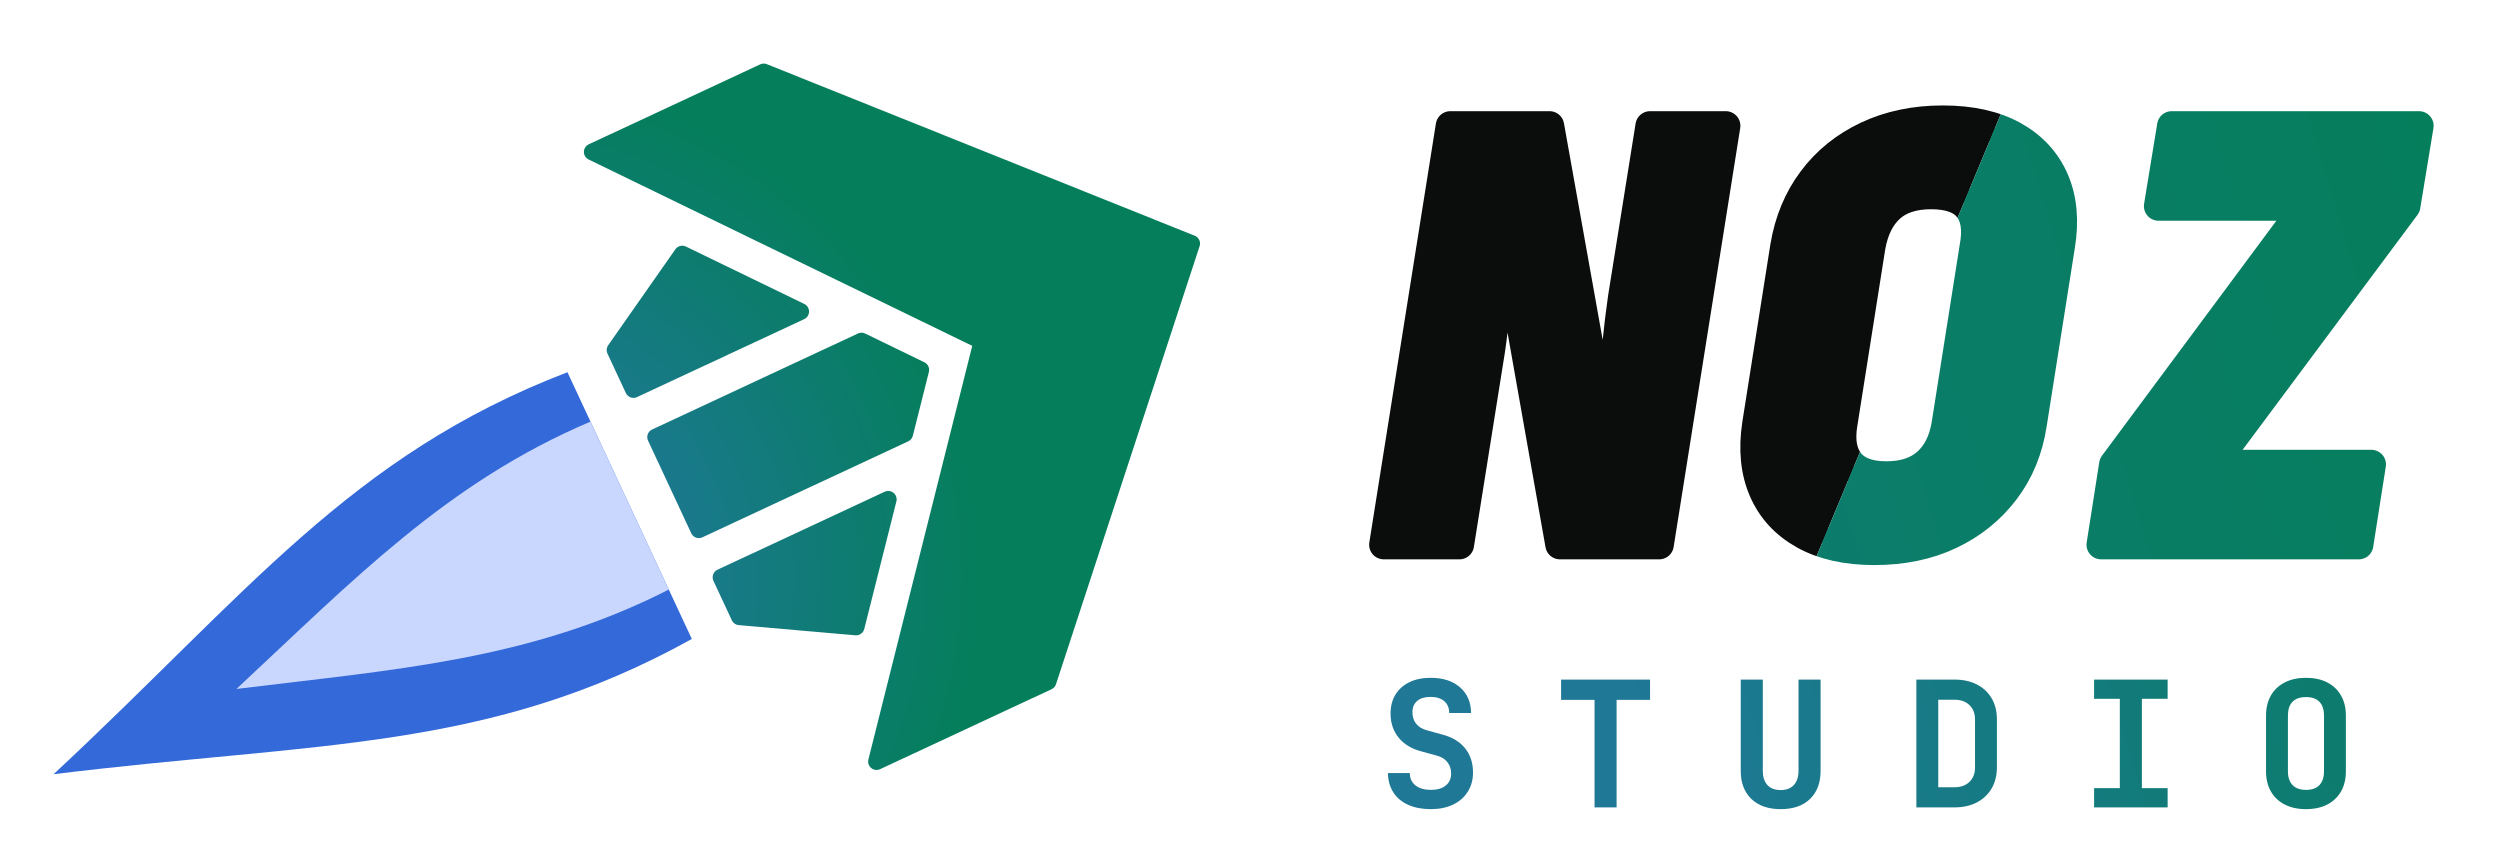
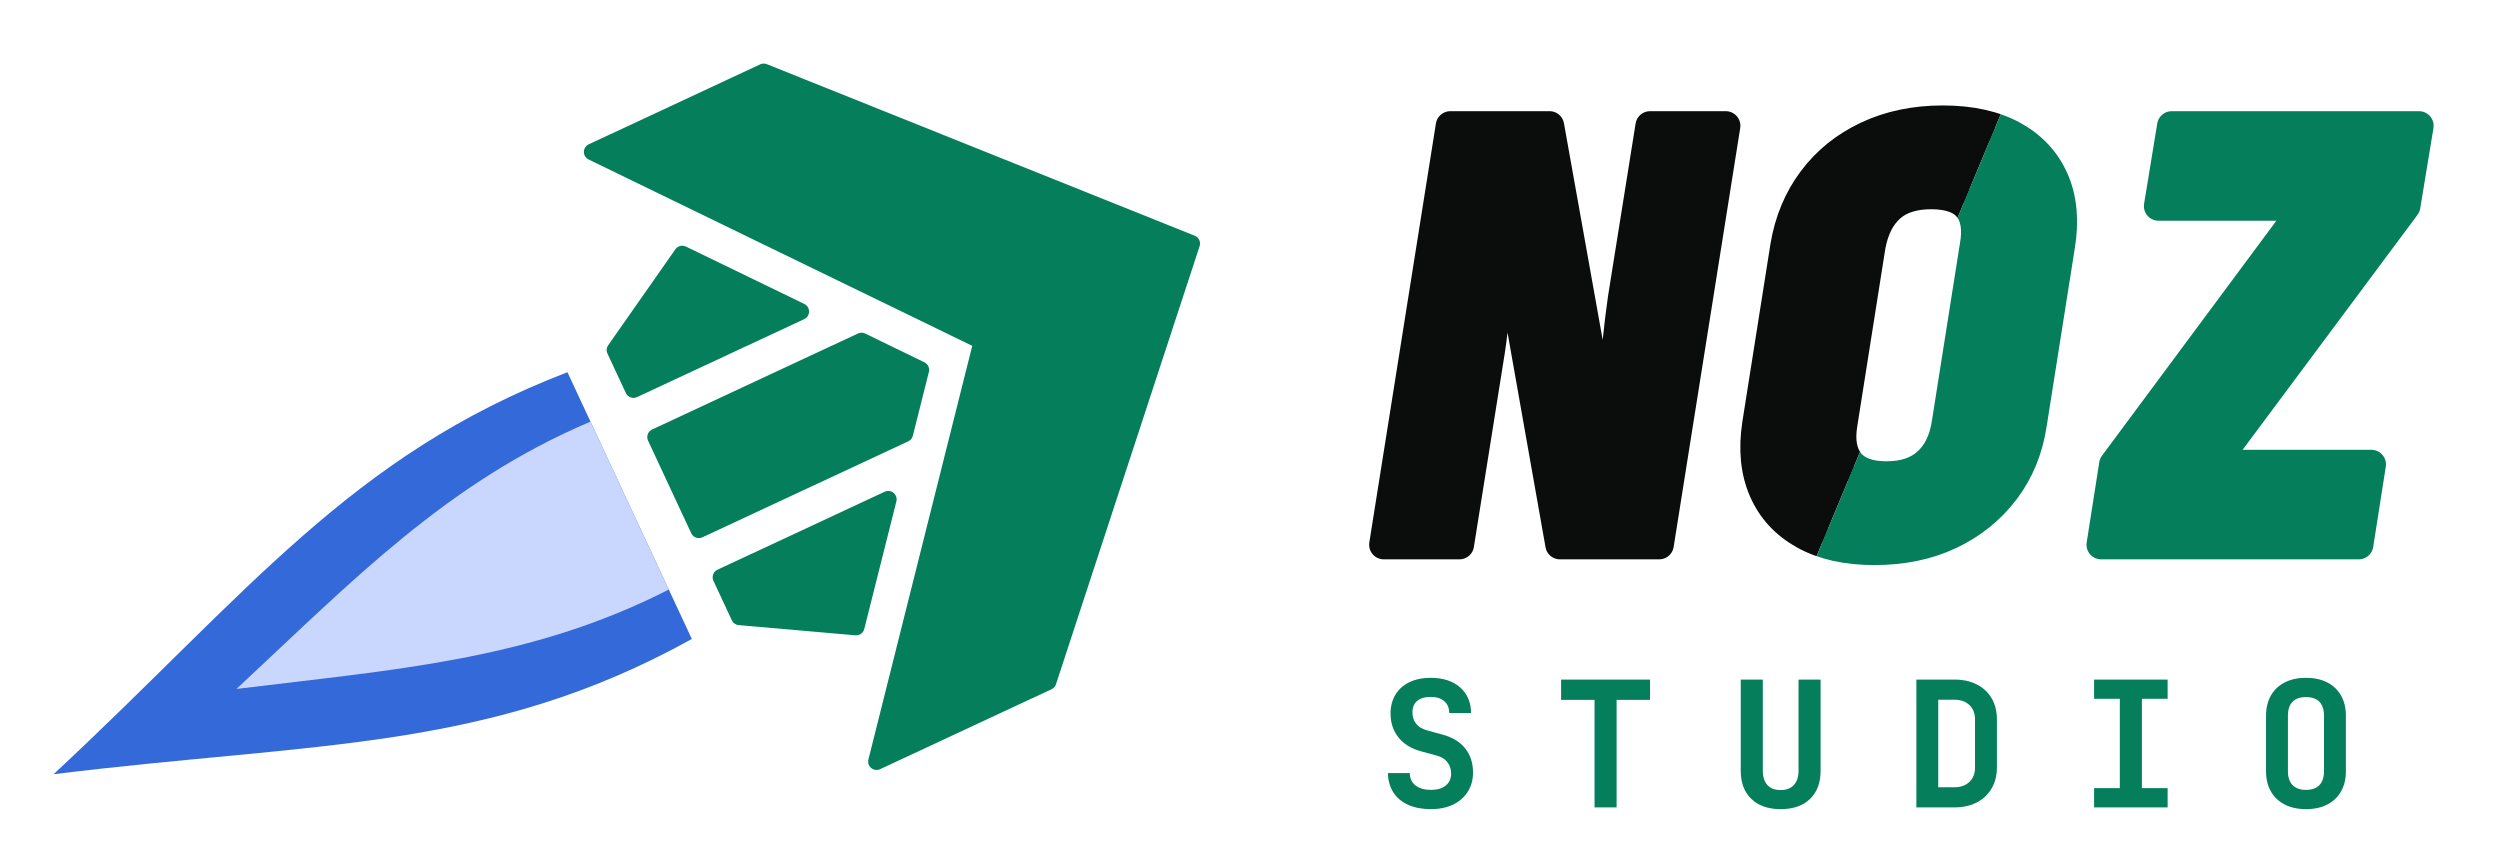
<svg xmlns="http://www.w3.org/2000/svg" viewBox="-27.61 72.00 513.61 178.00" width="514" height="178" role="img" aria-label="NOZ Studio">
  <defs>
-     <linearGradient id="nzlg" gradientUnits="userSpaceOnUse" x1="-60" y1="250" x2="470" y2="90">
-       <stop offset="0" stop-color="#1E7896" />
-       <stop offset="1" stop-color="#057E5C" />
-     </linearGradient>
    <clipPath id="nzl">
      <path d="M150 40H406.67L323.33 240H150Z" />
    </clipPath>
    <clipPath id="nzr">
      <path d="M406.67 40H600V240H323.33Z" />
    </clipPath>
  </defs>
  <g transform="translate(-19.61 84) scale(2.1608) translate(17.90 -12.94)">
    <g transform="rotate(-25 50 50)">
-       <defs>
-         <radialGradient id="nzglow" gradientUnits="userSpaceOnUse" cx="21.00" cy="50" r="66">
-           <stop offset="0" stop-color="#1E7896" />
-           <stop offset=".22" stop-color="#1E7896" />
-           <stop offset=".72" stop-color="#057E5C" />
-         </radialGradient>
-       </defs>
      <g transform="translate(37.0 50) scale(0.48 0.2593) translate(-166 -140)">
        <path d="M166 86C120 80 90 110 40 140C90 170 120 200 166 194Z" fill="#3469D9" />
        <path d="M166 106C135 104 110 122 80 140C110 158 135 176 166 174Z" fill="#C9D7FF" />
      </g>
-       <path d="M42.00 40.14L42.00 36.00L51.65 30.43L59.55 40.14Z" fill="url(#nzglow)" stroke="url(#nzglow)" stroke-width="1.6" stroke-linejoin="round" />
-       <path d="M42.00 54.86L42.00 45.14L63.61 45.14L67.56 50.00L63.61 54.86Z" fill="url(#nzglow)" stroke="url(#nzglow)" stroke-width="1.6" stroke-linejoin="round" />
-       <path d="M42.00 59.86L59.55 59.86L51.65 69.57L42.00 64.00Z" fill="url(#nzglow)" stroke="url(#nzglow)" stroke-width="1.6" stroke-linejoin="round" />
-       <path d="M96.00 50.00L66.00 18.00L48.00 18.00L74.00 50.00L48.00 82.00L66.00 82.00Z" fill="url(#nzglow)" stroke="url(#nzglow)" stroke-width="1.6" stroke-linejoin="round" />
+       <path d="M42.00 40.14L42.00 36.00L51.65 30.43L59.55 40.14Z" fill="#057E5C" stroke="#057E5C" stroke-width="1.6" stroke-linejoin="round" />
+       <path d="M42.00 54.86L42.00 45.14L63.61 45.14L67.56 50.00L63.61 54.86Z" fill="#057E5C" stroke="#057E5C" stroke-width="1.6" stroke-linejoin="round" />
+       <path d="M42.00 59.86L59.55 59.86L51.65 69.57L42.00 64.00Z" fill="#057E5C" stroke="#057E5C" stroke-width="1.6" stroke-linejoin="round" />
+       <path d="M96.00 50.00L66.00 18.00L48.00 18.00L74.00 50.00L48.00 82.00L66.00 82.00Z" fill="#057E5C" stroke="#057E5C" stroke-width="1.6" stroke-linejoin="round" />
    </g>
  </g>
  <path d="M272.26 184L256.69 184L270.38 97.86L290.79 97.86L302.71 164.53Q303.06 160.16 303.53 154.44Q304.01 148.72 304.60 143.00Q305.19 137.27 305.78 133.26L305.78 133.26L311.44 97.86L327.02 97.86L313.33 184L292.91 184L281.11 117.33Q280.88 121.11 280.46 126.30Q280.05 131.49 279.52 136.80Q278.99 142.11 278.28 146.24L278.28 146.24L272.26 184ZM357.57 185.18L357.57 185.18Q348.96 185.18 343.12 181.940Q337.28 178.69 334.74 172.85Q332.20 167.01 333.38 159.22L333.38 159.22L339.16 122.64Q340.46 114.85 344.83 109.01Q349.19 103.17 356.10 99.92Q363 96.68 371.61 96.68L371.61 96.68Q380.35 96.68 386.19 99.92Q392.03 103.17 394.57 109.01Q397.10 114.85 395.80 122.64L395.80 122.64L390.02 159.22Q388.84 167.01 384.42 172.85Q379.99 178.69 373.15 181.94Q366.30 185.18 357.57 185.18ZM360.05 169.84L360.05 169.84Q365.36 169.84 368.43 167.07Q371.50 164.29 372.32 159.22L372.32 159.22L378.10 122.64Q379.05 117.45 376.87 114.73Q374.68 112.02 369.25 112.02L369.25 112.02Q363.83 112.02 360.82 114.73Q357.81 117.45 356.86 122.64L356.86 122.64L351.08 159.22Q350.26 164.29 352.50 167.07Q354.74 169.84 360.05 169.84ZM457.16 184L404.18 184L406.77 167.48L446.18 114.38L415.98 114.38L418.69 97.86L469.55 97.86L466.83 114.38L427.30 167.48L459.75 167.48L457.16 184Z" fill="#0A0D0C" stroke="#0A0D0C" stroke-width="6" stroke-linejoin="round" clip-path="url(#nzl)" />
-   <path d="M272.26 184L256.69 184L270.38 97.86L290.79 97.86L302.71 164.53Q303.06 160.16 303.53 154.44Q304.01 148.72 304.60 143.00Q305.19 137.27 305.78 133.26L305.78 133.26L311.44 97.86L327.02 97.86L313.33 184L292.91 184L281.11 117.33Q280.88 121.11 280.46 126.30Q280.05 131.49 279.52 136.80Q278.99 142.11 278.28 146.24L278.28 146.24L272.26 184ZM357.57 185.18L357.57 185.18Q348.96 185.18 343.12 181.940Q337.28 178.69 334.74 172.85Q332.20 167.01 333.38 159.22L333.38 159.22L339.16 122.64Q340.46 114.85 344.83 109.01Q349.19 103.17 356.10 99.92Q363 96.68 371.61 96.68L371.61 96.68Q380.35 96.68 386.19 99.92Q392.03 103.17 394.57 109.01Q397.10 114.85 395.80 122.64L395.80 122.64L390.02 159.22Q388.84 167.01 384.42 172.85Q379.99 178.69 373.15 181.94Q366.30 185.18 357.57 185.18ZM360.05 169.84L360.05 169.84Q365.36 169.84 368.43 167.07Q371.50 164.29 372.32 159.22L372.32 159.22L378.10 122.64Q379.05 117.45 376.87 114.73Q374.68 112.02 369.25 112.02L369.25 112.02Q363.83 112.02 360.82 114.73Q357.81 117.45 356.86 122.64L356.86 122.64L351.08 159.22Q350.26 164.29 352.50 167.07Q354.74 169.84 360.05 169.84ZM457.16 184L404.18 184L406.77 167.48L446.18 114.38L415.98 114.38L418.69 97.86L469.55 97.86L466.83 114.38L427.30 167.48L459.75 167.48L457.16 184Z" fill="url(#nzlg)" stroke="url(#nzlg)" stroke-width="6" stroke-linejoin="round" clip-path="url(#nzr)" />
-   <path d="M-269.80 1L-269.80 1Q-277.30 1-282.80-1.50Q-288.30-4-291.25-8.65Q-294.20-13.30-294.30-19.60L-294.30-19.60L-281.80-19.60Q-281.80-15.10-278.55-12.55Q-275.30-10-269.70-10L-269.70-10Q-264.30-10-261.25-12.50Q-258.20-15-258.20-19.40L-258.20-19.40Q-258.20-23.10-260.35-25.85Q-262.50-28.60-266.50-29.60L-266.50-29.60L-274.90-31.90Q-283.50-34.10-288.15-39.80Q-292.80-45.50-292.80-53.60L-292.80-53.60Q-292.80-59.80-290-64.40Q-287.20-69-282.05-71.50Q-276.90-74-269.90-74L-269.90-74Q-259.30-74-253.10-68.55Q-246.90-63.10-246.80-53.90L-246.80-53.90L-259.30-53.90Q-259.30-58.20-262.10-60.65Q-264.90-63.10-270-63.10L-270-63.10Q-274.90-63.10-277.60-60.80Q-280.30-58.50-280.30-54.30L-280.30-54.30Q-280.30-50.50-278.25-47.85Q-276.20-45.20-272.30-44.10L-272.30-44.10L-263.60-41.70Q-254.90-39.50-250.30-33.85Q-245.70-28.20-245.70-19.90L-245.70-19.90Q-245.70-13.70-248.70-8.95Q-251.70-4.20-257.10-1.60Q-262.50 1-269.80 1ZM-163.70 0L-176.30 0L-176.30-61.40L-195.40-61.40L-195.40-73L-144.60-73L-144.60-61.40L-163.70-61.40L-163.70 0ZM-70 1L-70 1Q-80.70 1-86.75-4.85Q-92.80-10.70-92.80-20.80L-92.80-20.80L-92.80-73L-80.20-73L-80.20-20.90Q-80.20-15.70-77.60-12.80Q-75-9.90-70-9.90L-70-9.90Q-65.10-9.90-62.45-12.80Q-59.80-15.70-59.80-20.90L-59.80-20.90L-59.80-73L-47.20-73L-47.20-20.80Q-47.20-10.70-53.20-4.85Q-59.20 1-70 1ZM29.20 0L7.50 0L7.50-73L29.20-73Q36.60-73 42.050-70.20Q47.50-67.40 50.50-62.30Q53.50-57.20 53.50-50.20L53.50-50.20L53.50-22.90Q53.50-16 50.50-10.85Q47.50-5.70 42.05-2.85Q36.60 0 29.20 0L29.20 0ZM20-61.50L20-11.50L29.20-11.50Q34.60-11.50 37.80-14.55Q41-17.60 41-22.90L41-22.90L41-50.20Q41-55.40 37.80-58.45Q34.60-61.50 29.20-61.50L29.20-61.50L20-61.50ZM151 0L109 0L109-11L123.70-11L123.70-62L109-62L109-73L151-73L151-62L136.30-62L136.30-11L151-11L151 0ZM230 1L230 1Q223 1 217.85-1.65Q212.70-4.30 209.95-9.15Q207.20-14 207.20-20.60L207.20-20.60L207.20-52.40Q207.20-59 209.95-63.85Q212.70-68.70 217.85-71.35Q223-74 230-74L230-74Q237.10-74 242.20-71.35Q247.30-68.70 250.05-63.85Q252.80-59 252.80-52.50L252.80-52.50L252.80-20.60Q252.80-14 250.05-9.15Q247.30-4.300 242.20-1.65Q237.10 1 230 1ZM230-10L230-10Q235.10-10 237.70-12.75Q240.30-15.50 240.30-20.60L240.30-20.60L240.30-52.40Q240.30-57.60 237.70-60.30Q235.10-63 230-63L230-63Q224.90-63 222.30-60.30Q219.70-57.60 219.70-52.40L219.70-52.40L219.70-20.60Q219.70-15.50 222.35-12.75Q225-10 230-10Z" fill="url(#nzlg)" transform="translate(363.5 238) scale(0.36)" />
+   <path d="M272.26 184L256.69 184L270.38 97.86L290.79 97.86L302.71 164.53Q303.06 160.16 303.53 154.44Q304.01 148.72 304.60 143.00Q305.19 137.27 305.78 133.26L305.78 133.26L311.44 97.86L327.02 97.86L313.33 184L292.91 184L281.11 117.33Q280.88 121.11 280.46 126.30Q280.05 131.49 279.52 136.80Q278.99 142.11 278.28 146.24L278.28 146.24L272.26 184ZM357.57 185.18L357.57 185.18Q348.96 185.18 343.12 181.940Q337.28 178.69 334.74 172.85Q332.20 167.01 333.38 159.22L333.38 159.22L339.16 122.64Q340.46 114.85 344.83 109.01Q349.19 103.17 356.10 99.92Q363 96.68 371.61 96.68L371.61 96.68Q380.35 96.68 386.19 99.92Q392.03 103.17 394.57 109.01Q397.10 114.85 395.80 122.64L395.80 122.64L390.02 159.22Q388.84 167.01 384.42 172.85Q379.99 178.69 373.15 181.94Q366.30 185.18 357.57 185.18ZM360.05 169.84L360.05 169.84Q365.36 169.84 368.43 167.07Q371.50 164.29 372.32 159.22L372.32 159.22L378.10 122.64Q379.05 117.45 376.87 114.73Q374.68 112.02 369.25 112.02L369.25 112.02Q363.83 112.02 360.82 114.73Q357.81 117.45 356.86 122.64L356.86 122.64L351.08 159.22Q350.26 164.29 352.50 167.07Q354.74 169.84 360.05 169.84ZM457.16 184L404.18 184L406.77 167.48L446.18 114.38L415.98 114.38L418.69 97.86L469.55 97.86L466.83 114.38L427.30 167.48L459.75 167.48L457.16 184Z" fill="#057E5C" stroke="#057E5C" stroke-width="6" stroke-linejoin="round" clip-path="url(#nzr)" />
+   <path d="M-269.80 1L-269.80 1Q-277.30 1-282.80-1.50Q-288.30-4-291.25-8.65Q-294.20-13.30-294.30-19.60L-294.30-19.60L-281.80-19.60Q-281.80-15.10-278.55-12.55Q-275.30-10-269.70-10L-269.70-10Q-264.30-10-261.25-12.50Q-258.20-15-258.20-19.40L-258.20-19.40Q-258.20-23.10-260.35-25.85Q-262.50-28.60-266.50-29.60L-266.50-29.60L-274.90-31.90Q-283.50-34.10-288.15-39.80Q-292.80-45.50-292.80-53.60L-292.80-53.60Q-292.80-59.80-290-64.40Q-287.20-69-282.05-71.50Q-276.90-74-269.90-74L-269.90-74Q-259.30-74-253.10-68.55Q-246.90-63.10-246.80-53.90L-246.80-53.90L-259.30-53.90Q-259.30-58.20-262.10-60.65Q-264.90-63.10-270-63.10L-270-63.10Q-274.90-63.10-277.60-60.80Q-280.30-58.50-280.30-54.30L-280.30-54.30Q-280.30-50.50-278.25-47.85Q-276.20-45.20-272.30-44.10L-272.30-44.10L-263.60-41.70Q-254.90-39.50-250.30-33.85Q-245.70-28.20-245.70-19.90L-245.70-19.90Q-245.70-13.70-248.70-8.95Q-251.70-4.20-257.10-1.60Q-262.50 1-269.80 1ZM-163.70 0L-176.30 0L-176.30-61.40L-195.40-61.40L-195.40-73L-144.60-73L-144.60-61.40L-163.70-61.40L-163.70 0ZM-70 1L-70 1Q-80.70 1-86.75-4.85Q-92.80-10.70-92.80-20.80L-92.80-20.80L-92.80-73L-80.20-73L-80.20-20.90Q-80.20-15.70-77.60-12.80Q-75-9.90-70-9.90L-70-9.90Q-65.10-9.90-62.45-12.80Q-59.80-15.70-59.80-20.90L-59.80-20.90L-59.80-73L-47.20-73L-47.20-20.80Q-47.20-10.70-53.20-4.85Q-59.20 1-70 1ZM29.20 0L7.50 0L7.50-73L29.20-73Q36.60-73 42.050-70.20Q47.50-67.40 50.50-62.30Q53.50-57.20 53.50-50.20L53.50-50.20L53.50-22.90Q53.50-16 50.50-10.85Q47.50-5.70 42.05-2.85Q36.60 0 29.20 0L29.20 0ZM20-61.50L20-11.50L29.20-11.50Q34.60-11.50 37.80-14.55Q41-17.60 41-22.90L41-22.90L41-50.20Q41-55.40 37.80-58.45Q34.60-61.50 29.20-61.50L29.20-61.50L20-61.50ZM151 0L109 0L109-11L123.70-11L123.70-62L109-62L109-73L151-73L151-62L136.30-62L136.30-11L151-11L151 0ZM230 1L230 1Q223 1 217.85-1.65Q212.70-4.30 209.95-9.15Q207.20-14 207.20-20.60L207.20-20.60L207.20-52.40Q207.20-59 209.95-63.85Q212.70-68.70 217.85-71.35Q223-74 230-74L230-74Q237.10-74 242.20-71.35Q247.30-68.70 250.05-63.85Q252.80-59 252.80-52.50L252.80-52.50L252.80-20.60Q252.80-14 250.05-9.15Q247.30-4.300 242.20-1.65Q237.10 1 230 1ZM230-10L230-10Q235.10-10 237.70-12.75Q240.30-15.50 240.30-20.60L240.30-20.60L240.30-52.40Q240.30-57.60 237.70-60.30Q235.10-63 230-63L230-63Q224.90-63 222.30-60.30Q219.70-57.60 219.70-52.40L219.70-52.40L219.70-20.60Q219.70-15.50 222.35-12.75Q225-10 230-10Z" fill="#057E5C" transform="translate(363.5 238) scale(0.36)" />
</svg>
